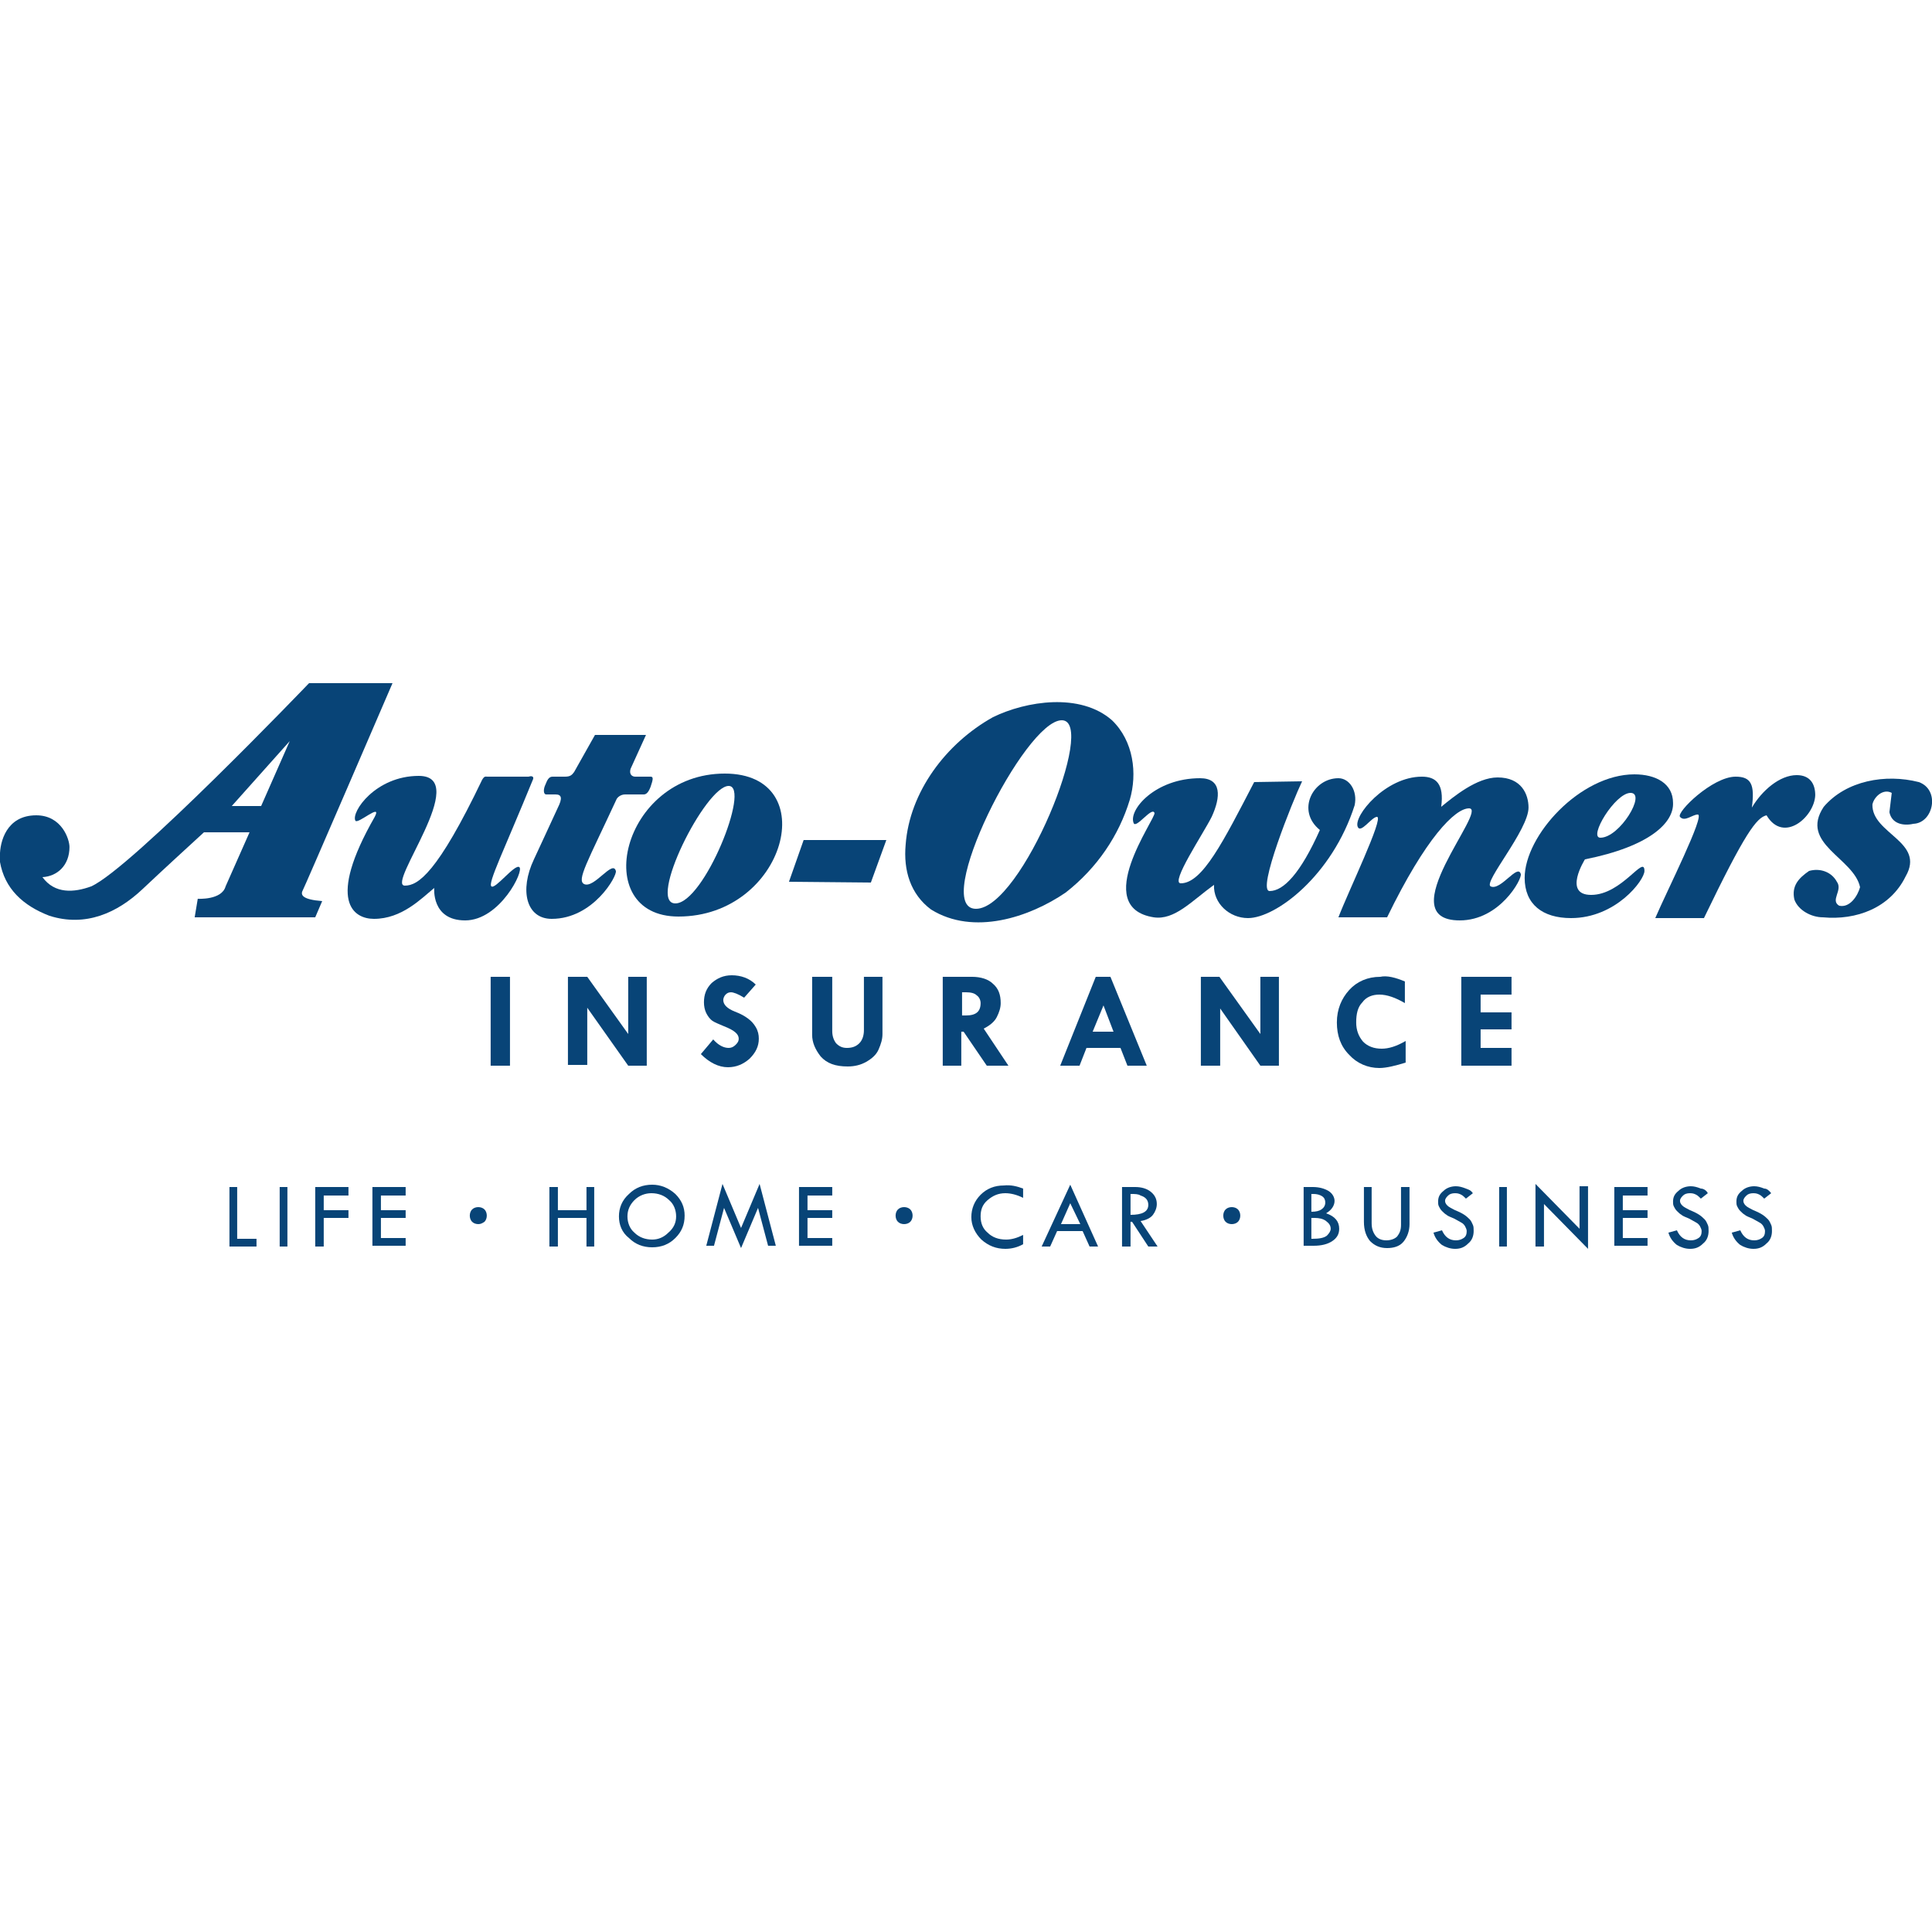
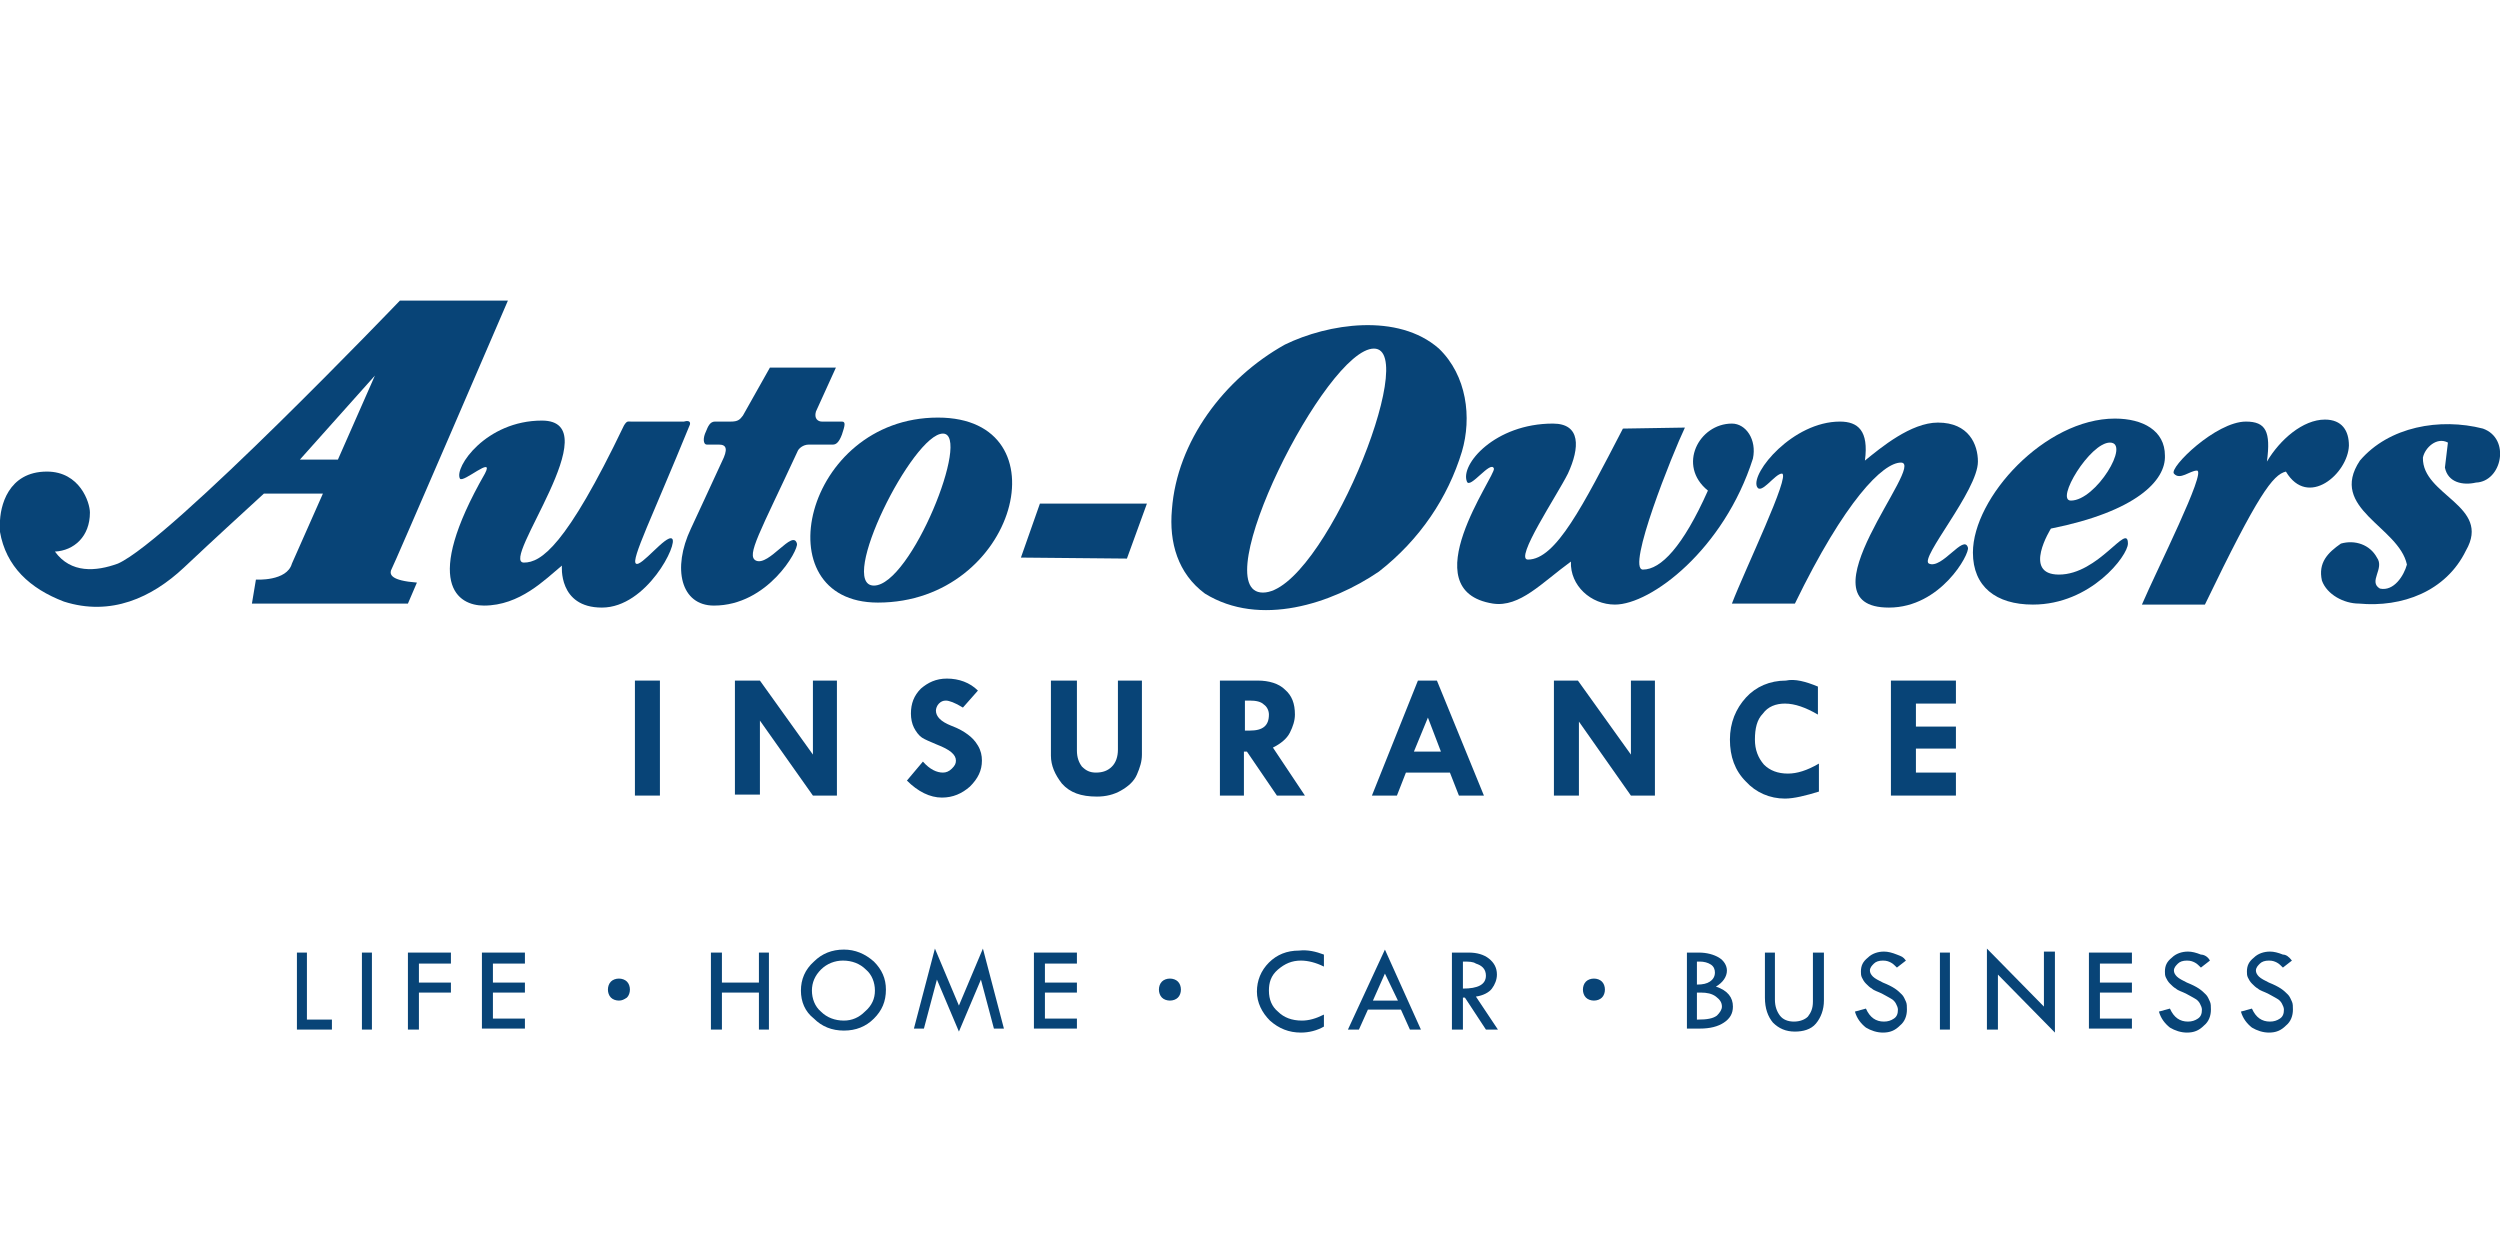
- <svg xmlns="http://www.w3.org/2000/svg" version="1.1" id="Layer_1" x="0px" y="0px" viewBox="0 0 3000 3000" enable-background="new 0 0 3000 3000" xml:space="preserve">
+ <svg xmlns="http://www.w3.org/2000/svg" version="1.1" id="Layer_1" x="0px" y="0px" viewBox="0 0 3000 1500" style="enable-background:new 0 0 3000 1500;" xml:space="preserve">
+   <style type="text/css">
+ 	.st0{fill:#084477;}
+ </style>
  <g>
    <g>
-       <path fill="#084477" d="M1726.688,1118.4c-49.2-43.2-133.2-30-184.8-4.8c-73.2,40.8-129.6,116.4-135.6,198    c-3.601,39.6,7.199,76.8,39.6,100.8c66,40.8,152.4,12,208.8-26.399c49.2-38.4,82.8-88.801,99.601-144    C1766.288,1201.2,1760.288,1150.8,1726.688,1118.4z M1515.487,1411.2c-70.8,0,75.601-292.8,133.2-292.8    C1705.088,1118.4,1586.288,1411.2,1515.487,1411.2z" />
+       <path class="st0" d="M1726.7,418.3c-49.2-43.2-133.2-30-184.8-4.8c-73.2,40.8-129.6,116.4-135.6,198    c-3.6,39.6,7.2,76.8,39.6,100.8c66,40.8,152.4,12,208.8-26.4c49.2-38.4,82.8-88.8,99.6-144    C1766.3,501.1,1760.3,450.7,1726.7,418.3z M1515.5,711.1c-70.8,0,75.6-292.8,133.2-292.8C1705.1,418.3,1586.3,711.1,1515.5,711.1z    " />
    </g>
-     <polygon fill="#084477" points="1352.288,1370.4 1225.088,1369.2 1247.888,1304.4 1376.288,1304.4  " />
-     <path fill="#084477" d="M500.288,1399.2l-10.801,25.2H302.288l4.8-28.8c0,0,37.2,2.4,43.2-19.2l37.199-84h-70.8   c-30,27.601-55.199,50.4-96,88.8c-38.399,36-87.6,58.801-144,40.801c-40.8-15.601-69.6-42-76.8-84c0-2.4,0-6,0-9.601   c0-20.399,9.601-62.399,56.4-62.399c39.6,0,51.6,37.199,51.6,49.199c0,28.801-19.2,45.601-42,46.801   c19.2,26.399,49.2,24,75.601,14.399c62.399-27.6,338.399-315.6,338.399-315.6h129.6c0,0-138,320.399-140.399,324   C467.888,1389.6,469.088,1396.8,500.288,1399.2z M449.888,1150.8l-90,100.8h45.6L449.888,1150.8L449.888,1150.8z" />
-     <path fill="#084477" d="M1125.487,1201.2c153.601,0,94.801,222-72,222C914.288,1423.2,964.688,1201.2,1125.487,1201.2z    M1048.688,1402.8c44.4,0,117.601-182.4,82.8-182.4C1095.487,1220.4,1004.288,1402.8,1048.688,1402.8z" />
-     <path fill="#084477" d="M827.888,1209.6c-45.6,111.6-70.8,162-64.8,166.8s36-34.8,43.2-30c8.399,4.8-30,82.8-84,82.8   c-52.801,0-48-50.399-48-50.399c-20.4,16.8-50.4,48-93.601,48c-31.2,0-74.399-26.4,1.2-158.4c12-22.8-26.4,12-30,6   c-7.2-13.2,31.2-69.6,98.4-69.6c82.8,0-51.601,170.399-21.601,170.399c20.4,0,50.4-19.199,120-164.399c3.601-6,4.8-4.8,8.4-4.8   c25.2,0,63.6,0,63.6,0C824.288,1204.8,829.088,1204.8,827.888,1209.6z" />
-     <path fill="#084477" d="M862.688,1233.6c9.601,0,10.8,6,3.601,20.4c-15.601,33.6-27.601,60-37.2,80.399c-22.8,48-12,92.4,27.6,92.4   c64.8,0,102-67.2,99.601-74.4c-4.801-18-33.601,27.601-49.2,20.4c-12-6,4.8-33.601,50.399-132c1.2-2.4,6-7.2,13.2-7.2   c9.601,0,18,0,28.8,0c3.601,0,7.2-2.4,10.801-12c3.6-10.8,4.8-15.6,0-15.6h-24c-4.801,0-9.601-3.601-7.2-12l24-52.801h-79.2   l-32.4,57.601c-3.6,4.8-6,7.2-14.399,7.2h-19.2c-6,0-8.399,6-10.8,12c-3.6,7.199-3.6,15.6,1.2,15.6H862.688z" />
-     <path fill="#084477" d="M2971.088,1279.2c-15.601,3.601-33.601,0-37.2-18l3.6-30c-13.199-7.199-27.6,6-30,18   c-1.199,45.601,82.801,57.601,51.601,111.601c-24,49.2-76.8,68.399-128.4,63.6c-18,0-38.399-10.8-44.399-27.6   c-4.801-21.601,7.199-33.601,22.8-44.4c16.8-4.8,34.8,1.2,43.2,16.8c9.6,13.2-10.801,28.801,3.6,37.2   c16.8,3.601,28.8-15.6,32.4-28.8c-9.601-45.6-94.801-67.2-56.4-124.8c34.8-40.8,96-51.601,147.6-38.4   C3013.088,1226.4,3002.288,1278,2971.088,1279.2L2971.088,1279.2z" />
-     <path fill="#084477" d="M2078.288,1424.4h75.6c60-123.6,105.6-169.2,127.2-169.2c31.2,0-124.8,174-14.4,174   c62.4,0,97.2-64.8,94.8-72c-4.8-16.8-31.199,26.4-46.8,19.2c-12-6,58.8-87.6,58.8-122.399c0-20.4-10.8-46.801-48-46.801   c-32.399,0-68.399,30-87.6,45.601c4.8-36-8.4-46.8-30-46.8c-56.4,0-106.8,61.199-99.6,78c4.8,10.8,21.6-15.601,30-15.601   C2149.088,1269.6,2093.888,1383.6,2078.288,1424.4z" />
-     <path fill="#084477" d="M2743.088,1266c-15.601,3.6-33.601,27.6-97.2,159.6h-75.6c18-42,78-160.8,66-160.8   c-8.4,0-20.4,12-27.601,3.6c-6-7.2,50.4-62.399,86.4-62.399c24,0,30,12,25.2,48c15.6-26.4,43.199-50.4,69.6-50.4   c20.4,0,28.8,13.2,28.8,31.2C2817.487,1268.4,2769.487,1310.4,2743.088,1266z" />
-     <path fill="#084477" d="M2461.088,1334.4c0,0-34.8,55.2,9.6,55.2c48,0,82.8-63.6,82.8-37.2c0,14.4-44.399,73.2-114,73.2   c-44.399,0-72-21.6-72-62.4c0-66,86.4-160.8,170.4-160.8c33.6,0,60,14.4,60,44.4C2599.088,1276.8,2563.088,1314,2461.088,1334.4z    M2531.888,1231.2c-24,0-66,69.601-46.8,69.601C2515.088,1300.8,2557.088,1231.2,2531.888,1231.2z" />
-     <path fill="#084477" d="M1863.487,1208.4c-69.6,0-111.6,49.2-103.199,69.601c3.6,9.6,28.8-26.4,32.399-15.601   c2.4,8.4-99.6,146.4-1.2,162c32.4,4.8,58.801-25.2,93.601-50.399c-1.2,28.8,24,51.6,52.8,51.6c43.2,0,130.8-66,165.6-175.2   c4.801-22.8-8.399-42-25.199-42c-39.601,0-66,50.4-28.801,80.4c-30,67.2-56.399,94.8-78,94.8c-20.399,0,36-140.4,50.4-170.4   l-74.4,1.2c-48,92.4-80.399,157.2-114,157.2c-16.8,0,34.801-76.8,48-103.2C1895.888,1237.2,1897.088,1208.4,1863.487,1208.4z" />
+     <polygon class="st0" points="1352.3,670.3 1225.1,669.1 1247.9,604.3 1376.3,604.3  " />
+     <path class="st0" d="M500.3,699.1l-10.8,25.2H302.3l4.8-28.8c0,0,37.2,2.4,43.2-19.2l37.2-84h-70.8c-30,27.6-55.2,50.4-96,88.8   c-38.4,36-87.6,58.8-144,40.8c-40.8-15.6-69.6-42-76.8-84c0-2.4,0-6,0-9.6c0-20.4,9.6-62.4,56.4-62.4c39.6,0,51.6,37.2,51.6,49.2   c0,28.8-19.2,45.6-42,46.8c19.2,26.4,49.2,24,75.6,14.4c62.4-27.6,338.4-315.6,338.4-315.6h129.6c0,0-138,320.4-140.4,324   C467.9,689.5,469.1,696.7,500.3,699.1z M449.9,450.7l-90,100.8h45.6L449.9,450.7L449.9,450.7z" />
+     <path class="st0" d="M1125.5,501.1c153.6,0,94.8,222-72,222C914.3,723.1,964.7,501.1,1125.5,501.1z M1048.7,702.7   c44.4,0,117.6-182.4,82.8-182.4C1095.5,520.3,1004.3,702.7,1048.7,702.7z" />
+     <path class="st0" d="M827.9,509.5c-45.6,111.6-70.8,162-64.8,166.8s36-34.8,43.2-30c8.4,4.8-30,82.8-84,82.8   c-52.8,0-48-50.4-48-50.4c-20.4,16.8-50.4,48-93.6,48c-31.2,0-74.4-26.4,1.2-158.4c12-22.8-26.4,12-30,6   c-7.2-13.2,31.2-69.6,98.4-69.6c82.8,0-51.6,170.4-21.6,170.4c20.4,0,50.4-19.2,120-164.4c3.6-6,4.8-4.8,8.4-4.8   c25.2,0,63.6,0,63.6,0C824.3,504.7,829.1,504.7,827.9,509.5z" />
+     <path class="st0" d="M862.7,533.5c9.6,0,10.8,6,3.6,20.4c-15.6,33.6-27.6,60-37.2,80.4c-22.8,48-12,92.4,27.6,92.4   c64.8,0,102-67.2,99.6-74.4c-4.8-18-33.6,27.6-49.2,20.4c-12-6,4.8-33.6,50.4-132c1.2-2.4,6-7.2,13.2-7.2c9.6,0,18,0,28.8,0   c3.6,0,7.2-2.4,10.8-12c3.6-10.8,4.8-15.6,0-15.6h-24c-4.8,0-9.6-3.6-7.2-12l24-52.8h-79.2l-32.4,57.6c-3.6,4.8-6,7.2-14.4,7.2   h-19.2c-6,0-8.4,6-10.8,12c-3.6,7.2-3.6,15.6,1.2,15.6L862.7,533.5L862.7,533.5z" />
+     <path class="st0" d="M2971.1,579.1c-15.6,3.6-33.6,0-37.2-18l3.6-30c-13.2-7.2-27.6,6-30,18c-1.2,45.6,82.8,57.6,51.6,111.6   c-24,49.2-76.8,68.4-128.4,63.6c-18,0-38.4-10.8-44.4-27.6c-4.8-21.6,7.2-33.6,22.8-44.4c16.8-4.8,34.8,1.2,43.2,16.8   c9.6,13.2-10.8,28.8,3.6,37.2c16.8,3.6,28.8-15.6,32.4-28.8c-9.6-45.6-94.8-67.2-56.4-124.8c34.8-40.8,96-51.6,147.6-38.4   C3013.1,526.3,3002.3,577.9,2971.1,579.1L2971.1,579.1z" />
+     <path class="st0" d="M2078.3,724.3h75.6c60-123.6,105.6-169.2,127.2-169.2c31.2,0-124.8,174-14.4,174c62.4,0,97.2-64.8,94.8-72   c-4.8-16.8-31.2,26.4-46.8,19.2c-12-6,58.8-87.6,58.8-122.4c0-20.4-10.8-46.8-48-46.8c-32.4,0-68.4,30-87.6,45.6   c4.8-36-8.4-46.8-30-46.8c-56.4,0-106.8,61.2-99.6,78c4.8,10.8,21.6-15.6,30-15.6C2149.1,569.5,2093.9,683.5,2078.3,724.3z" />
+     <path class="st0" d="M2743.1,565.9c-15.6,3.6-33.6,27.6-97.2,159.6h-75.6c18-42,78-160.8,66-160.8c-8.4,0-20.4,12-27.6,3.6   c-6-7.2,50.4-62.4,86.4-62.4c24,0,30,12,25.2,48c15.6-26.4,43.2-50.4,69.6-50.4c20.4,0,28.8,13.2,28.8,31.2   C2817.5,568.3,2769.5,610.3,2743.1,565.9z" />
+     <path class="st0" d="M2461.1,634.3c0,0-34.8,55.2,9.6,55.2c48,0,82.8-63.6,82.8-37.2c0,14.4-44.4,73.2-114,73.2   c-44.4,0-72-21.6-72-62.4c0-66,86.4-160.8,170.4-160.8c33.6,0,60,14.4,60,44.4C2599.1,576.7,2563.1,613.9,2461.1,634.3z    M2531.9,531.1c-24,0-66,69.6-46.8,69.6C2515.1,600.7,2557.1,531.1,2531.9,531.1z" />
+     <path class="st0" d="M1863.5,508.3c-69.6,0-111.6,49.2-103.2,69.6c3.6,9.6,28.8-26.4,32.4-15.6c2.4,8.4-99.6,146.4-1.2,162   c32.4,4.8,58.8-25.2,93.6-50.4c-1.2,28.8,24,51.6,52.8,51.6c43.2,0,130.8-66,165.6-175.2c4.8-22.8-8.4-42-25.2-42   c-39.6,0-66,50.4-28.8,80.4c-30,67.2-56.4,94.8-78,94.8c-20.4,0,36-140.4,50.4-170.4l-74.4,1.2c-48,92.4-80.4,157.2-114,157.2   c-16.8,0,34.8-76.8,48-103.2C1895.9,537.1,1897.1,508.3,1863.5,508.3z" />
    <g>
-       <path fill="#084477" d="M761.888,1516.801h30v138h-30V1516.801z" />
-       <path fill="#084477" d="M975.487,1516.801h28.801v138h-28.801l-63.6-90v88.799h-30v-136.799h30l63.6,88.799V1516.801z" />
-       <path fill="#084477" d="M1173.487,1528.801l-18,20.398c-9.6-6-16.8-8.398-20.399-8.398c-3.601,0-6,1.199-8.4,3.6    c-2.399,2.4-3.6,6-3.6,8.4c0,7.199,6,13.199,18,18c9.6,3.6,15.6,7.199,20.399,10.799c4.801,3.6,8.4,7.201,12,13.201    c3.601,6,4.801,12,4.801,18c0,12-4.801,21.6-14.4,31.199c-9.6,8.4-20.4,13.199-33.6,13.199c-14.4,0-28.801-7.199-42-20.398    l19.199-22.801c8.4,9.6,16.801,13.199,24,13.199c3.601,0,7.2-1.199,10.801-4.799c3.6-3.6,4.8-6,4.8-9.6    c0-7.201-7.2-13.201-22.8-19.201c-8.4-3.6-14.4-6-18-8.4c-3.601-2.398-7.2-7.199-9.601-12c-2.399-4.799-3.6-10.799-3.6-16.799    c0-12,3.6-21.6,12-30c8.399-7.201,18-12,31.2-12C1150.688,1514.4,1163.888,1519.199,1173.487,1528.801z" />
-       <path fill="#084477" d="M1263.487,1516.801h28.801v84c0,8.398,2.399,14.398,6,19.199c4.8,4.801,9.6,7.199,16.8,7.199    c8.399,0,14.399-2.398,19.2-7.199c4.8-4.801,7.199-12,7.199-20.4v-82.799h28.801v88.799c0,8.4-2.4,15.6-6,24    c-3.601,8.4-10.801,14.4-19.2,19.201c-8.4,4.799-18,7.199-28.8,7.199c-19.2,0-32.4-4.801-42-15.6c-8.4-10.801-13.2-21.6-13.2-33.6    v-90H1263.487z" />
-       <path fill="#084477" d="M1463.888,1516.801h45.6c13.2,0,25.2,3.6,32.4,10.799c8.4,7.201,12,16.801,12,30c0,7.201-2.4,14.4-6,21.6    c-3.6,7.201-10.8,13.201-20.4,18l38.4,57.602h-33.6l-36-52.801h-3.601v52.801h-28.8V1516.801z M1493.888,1540.801v36h6    c15.6,0,22.8-6,22.8-19.201c0-4.799-2.399-9.6-6-12c-3.6-3.6-9.6-4.799-16.8-4.799H1493.888z" />
-       <path fill="#084477" d="M1701.487,1516.801h22.801l56.399,138h-30l-10.8-27.602h-52.8l-10.8,27.602h-30L1701.487,1516.801z     M1713.487,1561.199l-16.8,40.801h32.4L1713.487,1561.199z" />
-       <path fill="#084477" d="M1957.088,1516.801h28.8v138h-28.8l-62.4-88.801v88.801h-30v-138h28.8l63.601,88.799V1516.801z" />
-       <path fill="#084477" d="M2181.487,1524v33.6c-14.399-8.4-27.6-13.199-39.6-13.199c-10.8,0-20.4,3.6-26.4,12    c-7.199,7.199-9.6,18-9.6,31.199c0,12,3.6,21.6,10.8,30c7.2,7.201,16.8,10.801,28.8,10.801c10.801,0,22.801-3.6,37.2-12v33.6    c-15.6,4.801-30,8.4-40.8,8.4c-18,0-34.8-7.201-46.8-20.4c-13.2-13.199-19.2-30-19.2-50.4s7.2-37.199,19.2-50.4    c12-13.199,28.8-20.398,48-20.398C2153.888,1514.4,2167.088,1518,2181.487,1524z" />
-       <path fill="#084477" d="M2269.088,1516.801h78v27.6h-48v27.6h48v26.4h-48v28.799h48v27.602h-78V1516.801z" />
+       <path class="st0" d="M761.9,816.7h30v138h-30V816.7z" />
+       <path class="st0" d="M975.5,816.7h28.8v138h-28.8l-63.6-90v88.8h-30V816.7h30l63.6,88.8V816.7z" />
+       <path class="st0" d="M1173.5,828.7l-18,20.4c-9.6-6-16.8-8.4-20.4-8.4c-3.6,0-6,1.2-8.4,3.6c-2.4,2.4-3.6,6-3.6,8.4    c0,7.2,6,13.2,18,18c9.6,3.6,15.6,7.2,20.4,10.8c4.8,3.6,8.4,7.2,12,13.2c3.6,6,4.8,12,4.8,18c0,12-4.8,21.6-14.4,31.2    c-9.6,8.4-20.4,13.2-33.6,13.2c-14.4,0-28.8-7.2-42-20.4l19.2-22.8c8.4,9.6,16.8,13.2,24,13.2c3.6,0,7.2-1.2,10.8-4.8    c3.6-3.6,4.8-6,4.8-9.6c0-7.2-7.2-13.2-22.8-19.2c-8.4-3.6-14.4-6-18-8.4c-3.6-2.4-7.2-7.2-9.6-12c-2.4-4.8-3.6-10.8-3.6-16.8    c0-12,3.6-21.6,12-30c8.4-7.2,18-12,31.2-12C1150.7,814.3,1163.9,819.1,1173.5,828.7z" />
+       <path class="st0" d="M1263.5,816.7h28.8v84c0,8.4,2.4,14.4,6,19.2c4.8,4.8,9.6,7.2,16.8,7.2c8.4,0,14.4-2.4,19.2-7.2    c4.8-4.8,7.2-12,7.2-20.4v-82.8h28.8v88.8c0,8.4-2.4,15.6-6,24c-3.6,8.4-10.8,14.4-19.2,19.2c-8.4,4.8-18,7.2-28.8,7.2    c-19.2,0-32.4-4.8-42-15.6c-8.4-10.8-13.2-21.6-13.2-33.6v-90L1263.5,816.7L1263.5,816.7z" />
+       <path class="st0" d="M1463.9,816.7h45.6c13.2,0,25.2,3.6,32.4,10.8c8.4,7.2,12,16.8,12,30c0,7.2-2.4,14.4-6,21.6    c-3.6,7.2-10.8,13.2-20.4,18l38.4,57.6h-33.6l-36-52.8h-3.6v52.8h-28.8L1463.9,816.7L1463.9,816.7z M1493.9,840.7v36h6    c15.6,0,22.8-6,22.8-19.2c0-4.8-2.4-9.6-6-12c-3.6-3.6-9.6-4.8-16.8-4.8H1493.9z" />
+       <path class="st0" d="M1701.5,816.7h22.8l56.4,138h-30l-10.8-27.6h-52.8l-10.8,27.6h-30L1701.5,816.7z M1713.5,861.1l-16.8,40.8    h32.4L1713.5,861.1z" />
+       <path class="st0" d="M1957.1,816.7h28.8v138h-28.8l-62.4-88.8v88.8h-30v-138h28.8l63.6,88.8L1957.1,816.7L1957.1,816.7z" />
+       <path class="st0" d="M2181.5,823.9v33.6c-14.4-8.4-27.6-13.2-39.6-13.2c-10.8,0-20.4,3.6-26.4,12c-7.2,7.2-9.6,18-9.6,31.2    c0,12,3.6,21.6,10.8,30c7.2,7.2,16.8,10.8,28.8,10.8c10.8,0,22.8-3.6,37.2-12v33.6c-15.6,4.8-30,8.4-40.8,8.4    c-18,0-34.8-7.2-46.8-20.4c-13.2-13.2-19.2-30-19.2-50.4s7.2-37.2,19.2-50.4c12-13.2,28.8-20.4,48-20.4    C2153.9,814.3,2167.1,817.9,2181.5,823.9z" />
+       <path class="st0" d="M2269.1,816.7h78v27.6h-48v27.6h48v26.4h-48v28.8h48v27.6h-78V816.7z" />
    </g>
    <g>
      <g>
-         <path fill="#084477" d="M356.288,1843.199h12v80.4h30v12h-42V1843.199z" />
-         <path fill="#084477" d="M434.288,1843.199h12v92.4h-12V1843.199z" />
-         <path fill="#084477" d="M489.487,1843.199h51.601v13.201h-38.4v22.799h38.4v12h-38.4v44.4h-13.2V1843.199z" />
-         <path fill="#084477" d="M578.288,1843.199h51.6v13.201h-38.4v22.799h38.4v12h-38.4v31.201h38.4v12h-51.6V1843.199z" />
+         <path class="st0" d="M356.3,1143.1h12v80.4h30v12h-42V1143.1z" />
+         <path class="st0" d="M434.3,1143.1h12v92.4h-12V1143.1z" />
+         <path class="st0" d="M489.5,1143.1h51.6v13.2h-38.4v22.8h38.4v12h-38.4v44.4h-13.2L489.5,1143.1L489.5,1143.1z" />
+         <path class="st0" d="M578.3,1143.1h51.6v13.2h-38.4v22.8h38.4v12h-38.4v31.2h38.4v12h-51.6V1143.1z" />
      </g>
      <g>
-         <path fill="#084477" d="M742.688,1900.801c-3.6,0-7.2-1.201-9.6-3.602c-2.4-2.398-3.601-6-3.601-9.6s1.2-7.199,3.601-9.6     c2.399-2.4,6-3.6,9.6-3.6c3.601,0,7.2,1.199,9.601,3.6c2.399,2.4,3.6,6,3.6,9.6s-1.2,7.201-3.6,9.6     C748.688,1899.6,746.288,1900.801,742.688,1900.801z" />
+         <path class="st0" d="M742.7,1200.7c-3.6,0-7.2-1.2-9.6-3.6c-2.4-2.4-3.6-6-3.6-9.6s1.2-7.2,3.6-9.6c2.4-2.4,6-3.6,9.6-3.6     c3.6,0,7.2,1.2,9.6,3.6c2.4,2.4,3.6,6,3.6,9.6s-1.2,7.2-3.6,9.6C748.7,1199.5,746.3,1200.7,742.7,1200.7z" />
      </g>
      <g>
-         <path fill="#084477" d="M853.088,1843.199h13.2v36h44.399v-36h12v92.4h-12v-44.4h-44.399v44.4h-13.2V1843.199z" />
-         <path fill="#084477" d="M961.088,1888.801c0-13.201,4.8-25.201,15.6-34.801c9.601-9.6,21.601-14.4,36-14.4     c13.2,0,25.2,4.801,36,14.4c9.601,9.6,14.4,20.4,14.4,33.6c0,14.4-4.8,25.201-14.4,34.801c-9.6,9.6-21.6,14.4-36,14.4     c-14.399,0-26.399-4.801-36-14.4C965.888,1914,961.088,1902,961.088,1888.801z M1049.888,1888.801     c0-9.602-3.6-19.201-10.8-25.201c-7.2-7.199-16.8-10.799-27.601-10.799c-9.6,0-19.199,3.6-26.399,10.799     c-7.2,7.201-10.8,15.6-10.8,25.201c0,9.6,3.6,19.199,10.8,25.199c7.2,7.199,16.8,10.801,27.6,10.801     c9.601,0,18-3.602,25.2-10.801C1046.288,1906.801,1049.888,1898.4,1049.888,1888.801z" />
-         <path fill="#084477" d="M1179.487,1838.4l25.2,96h-12l-15.6-58.801l-26.4,62.4l-26.399-62.4l-15.601,58.801h-12l25.2-96     l28.8,68.4L1179.487,1838.4z" />
-         <path fill="#084477" d="M1240.688,1843.199h51.601v13.201h-38.4v22.799h38.4v12h-38.4v31.201h38.4v12h-51.601V1843.199z" />
+         <path class="st0" d="M853.1,1143.1h13.2v36h44.4v-36h12v92.4h-12v-44.4h-44.4v44.4h-13.2V1143.1z" />
+         <path class="st0" d="M961.1,1188.7c0-13.2,4.8-25.2,15.6-34.8c9.6-9.6,21.6-14.4,36-14.4c13.2,0,25.2,4.8,36,14.4     c9.6,9.6,14.4,20.4,14.4,33.6c0,14.4-4.8,25.2-14.4,34.8s-21.6,14.4-36,14.4c-14.4,0-26.4-4.8-36-14.4     C965.9,1213.9,961.1,1201.9,961.1,1188.7z M1049.9,1188.7c0-9.6-3.6-19.2-10.8-25.2c-7.2-7.2-16.8-10.8-27.6-10.8     c-9.6,0-19.2,3.6-26.4,10.8c-7.2,7.2-10.8,15.6-10.8,25.2c0,9.6,3.6,19.2,10.8,25.2c7.2,7.2,16.8,10.8,27.6,10.8     c9.6,0,18-3.6,25.2-10.8C1046.3,1206.7,1049.9,1198.3,1049.9,1188.7z" />
+         <path class="st0" d="M1179.5,1138.3l25.2,96h-12l-15.6-58.8l-26.4,62.4l-26.4-62.4l-15.6,58.8h-12l25.2-96l28.8,68.4     L1179.5,1138.3z" />
+         <path class="st0" d="M1240.7,1143.1h51.6v13.2h-38.4v22.8h38.4v12h-38.4v31.2h38.4v12h-51.6V1143.1z" />
      </g>
      <g>
-         <path fill="#084477" d="M1403.888,1900.801c-3.6,0-7.2-1.201-9.6-3.602c-2.4-2.398-3.601-6-3.601-9.6s1.2-7.199,3.601-9.6     c2.399-2.4,6-3.6,9.6-3.6s7.2,1.199,9.6,3.6c2.4,2.4,3.601,6,3.601,9.6s-1.2,7.201-3.601,9.6     C1411.088,1899.6,1407.487,1900.801,1403.888,1900.801z" />
+         <path class="st0" d="M1403.9,1200.7c-3.6,0-7.2-1.2-9.6-3.6c-2.4-2.4-3.6-6-3.6-9.6s1.2-7.2,3.6-9.6c2.4-2.4,6-3.6,9.6-3.6     s7.2,1.2,9.6,3.6c2.4,2.4,3.6,6,3.6,9.6s-1.2,7.2-3.6,9.6C1411.1,1199.5,1407.5,1200.7,1403.9,1200.7z" />
      </g>
      <g>
-         <path fill="#084477" d="M1588.688,1845.6v14.4c-9.6-4.801-19.2-7.199-27.6-7.199c-10.8,0-19.2,3.6-27.601,10.799     c-8.399,7.201-10.8,15.6-10.8,25.201c0,10.799,3.601,19.199,10.8,25.199c7.2,7.199,16.801,10.801,28.801,10.801     c8.399,0,16.799-2.4,26.399-7.201v14.4c-8.399,4.801-18,7.199-27.601,7.199c-14.399,0-26.399-4.799-37.199-14.398     c-9.601-9.602-15.601-21.602-15.601-34.801s4.8-25.199,14.4-34.801c9.6-9.6,21.6-14.398,36-14.398     C1569.487,1839.6,1579.088,1842,1588.688,1845.6z" />
-         <path fill="#084477" d="M1661.888,1839.6l43.2,96h-13.2l-10.8-24h-39.601l-10.8,24h-13.2L1661.888,1839.6z M1661.888,1868.4     l-14.4,32.4h30L1661.888,1868.4z" />
-         <path fill="#084477" d="M1742.288,1843.199h20.399c9.601,0,18,2.4,24,7.201c6,4.799,9.601,10.799,9.601,19.199     c0,6-2.4,12-6,16.801c-3.601,4.799-10.801,8.4-19.2,9.6l26.399,39.6h-14.399l-25.2-38.398h-2.4v38.398h-13.199V1843.199z      M1755.487,1854v32.4c18,0,27.601-4.801,27.601-15.6c0-3.602-1.2-7.201-3.601-9.602c-2.399-2.398-4.8-3.6-8.399-4.799     C1767.487,1854,1762.688,1854,1755.487,1854z" />
+         <path class="st0" d="M1588.7,1145.5v14.4c-9.6-4.8-19.2-7.2-27.6-7.2c-10.8,0-19.2,3.6-27.6,10.8c-8.4,7.2-10.8,15.6-10.8,25.2     c0,10.8,3.6,19.2,10.8,25.2c7.2,7.2,16.8,10.8,28.8,10.8c8.4,0,16.8-2.4,26.4-7.2v14.4c-8.4,4.8-18,7.2-27.6,7.2     c-14.4,0-26.4-4.8-37.2-14.4c-9.6-9.6-15.6-21.6-15.6-34.8s4.8-25.2,14.4-34.8c9.6-9.6,21.6-14.4,36-14.4     C1569.5,1139.5,1579.1,1141.9,1588.7,1145.5z" />
+         <path class="st0" d="M1661.9,1139.5l43.2,96h-13.2l-10.8-24h-39.6l-10.8,24h-13.2L1661.9,1139.5z M1661.9,1168.3l-14.4,32.4h30     L1661.9,1168.3z" />
+         <path class="st0" d="M1742.3,1143.1h20.4c9.6,0,18,2.4,24,7.2c6,4.8,9.6,10.8,9.6,19.2c0,6-2.4,12-6,16.8     c-3.6,4.8-10.8,8.4-19.2,9.6l26.4,39.6h-14.4l-25.2-38.4h-2.4v38.4h-13.2L1742.3,1143.1L1742.3,1143.1z M1755.5,1153.9v32.4     c18,0,27.6-4.8,27.6-15.6c0-3.6-1.2-7.2-3.6-9.6c-2.4-2.4-4.8-3.6-8.4-4.8C1767.5,1153.9,1762.7,1153.9,1755.5,1153.9z" />
      </g>
      <g>
-         <path fill="#084477" d="M1912.688,1900.801c-3.6,0-7.2-1.201-9.6-3.602c-2.4-2.398-3.601-6-3.601-9.6s1.2-7.199,3.601-9.6     c2.399-2.4,6-3.6,9.6-3.6c3.601,0,7.2,1.199,9.601,3.6c2.399,2.4,3.6,6,3.6,9.6s-1.2,7.201-3.6,9.6     C1919.888,1899.6,1916.288,1900.801,1912.688,1900.801z" />
+         <path class="st0" d="M1912.7,1200.7c-3.6,0-7.2-1.2-9.6-3.6c-2.4-2.4-3.6-6-3.6-9.6s1.2-7.2,3.6-9.6c2.4-2.4,6-3.6,9.6-3.6     c3.6,0,7.2,1.2,9.6,3.6c2.4,2.4,3.6,6,3.6,9.6s-1.2,7.2-3.6,9.6C1919.9,1199.5,1916.3,1200.7,1912.7,1200.7z" />
      </g>
      <g>
-         <path fill="#084477" d="M2024.288,1843.199h14.399c9.601,0,18,2.4,24,6c6,3.602,9.601,9.602,9.601,15.602     c0,7.199-4.801,14.398-13.2,19.199c14.399,4.801,20.399,13.199,20.399,24c0,8.4-3.6,14.4-10.8,19.199     c-7.2,4.801-16.8,7.201-28.8,7.201h-15.6V1843.199z M2036.288,1854v27.6c7.199,0,12-1.199,15.6-3.6s6-6,6-10.801     c0-3.6-1.2-7.199-4.8-9.6c-3.601-2.4-8.4-3.6-13.2-3.6C2038.688,1854,2037.487,1854,2036.288,1854z M2036.288,1892.4v31.199     h1.199c10.801,0,18-1.199,22.801-4.799c3.6-3.602,6-7.201,6-10.801c0-4.801-2.4-8.4-7.2-12s-10.8-4.801-18-4.801h-4.8V1892.4z" />
-         <path fill="#084477" d="M2116.688,1843.199h13.2v56.4c0,8.4,2.4,14.4,6,19.201c3.6,4.799,9.6,7.199,16.8,7.199s13.2-2.4,16.8-6     c3.601-4.801,6-9.6,6-18v-58.801h13.2v57.602c0,10.799-3.6,20.398-9.6,27.6c-6,7.199-15.601,9.6-25.2,9.6     c-10.8,0-19.2-3.6-26.4-10.801c-6-7.199-9.6-16.799-9.6-30v-54H2116.688z" />
-         <path fill="#084477" d="M2287.088,1852.801l-10.8,8.398c-2.4-2.398-4.801-4.799-7.2-6c-2.4-1.199-4.8-2.398-9.601-2.398     c-4.8,0-8.399,1.199-10.8,3.6c-2.399,2.4-4.8,4.799-4.8,8.4c0,2.398,1.2,4.799,3.6,7.199c2.4,2.4,7.201,4.801,12,7.199     c6,2.4,10.801,4.801,14.4,7.201s6,4.799,8.4,7.199c2.399,2.4,3.6,6,4.8,8.4s1.2,6,1.2,9.6c0,7.201-2.4,14.4-8.4,19.201     c-6,6-12,8.398-20.4,8.398c-7.199,0-14.399-2.398-20.399-6c-6-4.799-10.8-10.799-13.2-19.199l13.2-3.6     c4.8,10.799,12,15.6,21.601,15.6c4.799,0,8.399-1.199,12-3.6c3.6-2.4,4.799-6,4.799-10.801c0-2.4-1.199-4.799-2.399-7.199     s-3.601-4.801-6-6c-2.399-1.201-6-3.6-10.8-6s-9.6-3.6-12-6c-2.4-1.201-4.8-3.6-7.2-6c-2.399-2.4-3.601-4.801-4.8-7.201     c-1.2-2.398-1.2-4.799-1.2-7.199c0-7.199,2.399-12,8.399-16.801c4.801-4.799,12-7.199,19.201-7.199c4.799,0,9.6,1.199,15.6,3.6     S2283.487,1848,2287.088,1852.801z" />
-         <path fill="#084477" d="M2327.888,1843.199h12v92.4h-12V1843.199z" />
-         <path fill="#084477" d="M2384.288,1838.4l68.399,69.6v-66h13.2v97.199l-68.4-69.6v66h-13.199V1838.4z" />
-         <path fill="#084477" d="M2506.688,1843.199h51.601v13.201h-38.4v22.799h38.4v12h-38.4v31.201h38.4v12h-51.601V1843.199z" />
-         <path fill="#084477" d="M2651.888,1852.801l-10.8,8.398c-2.4-2.398-4.8-4.799-7.2-6c-2.4-1.199-4.8-2.398-9.6-2.398     c-4.801,0-8.4,1.199-10.801,3.6c-2.399,2.4-4.8,4.799-4.8,8.4c0,2.398,1.2,4.799,3.601,7.199c2.399,2.4,7.199,4.801,12,7.199     c6,2.4,10.8,4.801,14.399,7.201c3.601,2.4,6,4.799,8.4,7.199c2.399,2.4,3.6,6,4.8,8.4s1.2,6,1.2,9.6c0,7.201-2.4,14.4-8.4,19.201     c-6,6-12,8.398-20.399,8.398c-7.2,0-14.4-2.398-20.4-6c-6-4.799-10.8-10.799-13.2-19.199l13.2-3.6c4.8,10.799,12,15.6,21.6,15.6     c4.801,0,8.4-1.199,12-3.6c3.601-2.4,4.801-6,4.801-10.801c0-2.4-1.2-4.799-2.4-7.199s-3.6-4.801-6-6c-2.4-1.201-6-3.6-10.8-6     s-9.601-3.6-12-6c-2.399-1.201-4.8-3.6-7.2-6s-3.6-4.801-4.8-7.201c-1.2-2.398-1.2-4.799-1.2-7.199c0-7.199,2.4-12,8.4-16.801     c4.8-4.799,12-7.199,19.199-7.199c4.801,0,9.601,1.199,15.601,3.6C2644.688,1845.6,2649.487,1848,2651.888,1852.801z" />
-         <path fill="#084477" d="M2750.288,1852.801l-10.801,8.398c-2.399-2.398-4.8-4.799-7.199-6c-2.4-1.199-4.801-2.398-9.601-2.398     s-8.399,1.199-10.8,3.6s-4.8,4.799-4.8,8.4c0,2.398,1.2,4.799,3.6,7.199c2.4,2.4,7.2,4.801,12,7.199c6,2.4,10.8,4.801,14.4,7.201     c3.6,2.4,6,4.799,8.399,7.199c2.4,2.4,3.601,6,4.801,8.4c1.199,2.4,1.199,6,1.199,9.6c0,7.201-2.399,14.4-8.399,19.201     c-6,6-12,8.398-20.4,8.398c-7.2,0-14.399-2.398-20.399-6c-6-4.799-10.801-10.799-13.2-19.199l13.2-3.6     c4.8,10.799,12,15.6,21.6,15.6c4.8,0,8.4-1.199,12-3.6s4.8-6,4.8-10.801c0-2.4-1.2-4.799-2.399-7.199c-1.2-2.4-3.601-4.801-6-6     c-2.4-1.201-6-3.6-10.801-6c-4.799-2.4-9.6-3.6-12-6c-2.399-1.201-4.799-3.6-7.199-6s-3.601-4.801-4.801-7.201     c-1.199-2.398-1.199-4.799-1.199-7.199c0-7.199,2.399-12,8.399-16.801c4.8-4.799,12-7.199,19.2-7.199c4.8,0,9.6,1.199,15.6,3.6     C2743.088,1845.6,2746.688,1848,2750.288,1852.801z" />
+         <path class="st0" d="M2024.3,1143.1h14.4c9.6,0,18,2.4,24,6c6,3.6,9.6,9.6,9.6,15.6c0,7.2-4.8,14.4-13.2,19.2     c14.4,4.8,20.4,13.2,20.4,24c0,8.4-3.6,14.4-10.8,19.2c-7.2,4.8-16.8,7.2-28.8,7.2h-15.6L2024.3,1143.1L2024.3,1143.1z      M2036.3,1153.9v27.6c7.2,0,12-1.2,15.6-3.6s6-6,6-10.8c0-3.6-1.2-7.2-4.8-9.6c-3.6-2.4-8.4-3.6-13.2-3.6     C2038.7,1153.9,2037.5,1153.9,2036.3,1153.9z M2036.3,1192.3v31.2h1.2c10.8,0,18-1.2,22.8-4.8c3.6-3.6,6-7.2,6-10.8     c0-4.8-2.4-8.4-7.2-12s-10.8-4.8-18-4.8h-4.8L2036.3,1192.3L2036.3,1192.3z" />
+         <path class="st0" d="M2116.7,1143.1h13.2v56.4c0,8.4,2.4,14.4,6,19.2c3.6,4.8,9.6,7.2,16.8,7.2s13.2-2.4,16.8-6     c3.6-4.8,6-9.6,6-18v-58.8h13.2v57.6c0,10.8-3.6,20.4-9.6,27.6c-6,7.2-15.6,9.6-25.2,9.6c-10.8,0-19.2-3.6-26.4-10.8     c-6-7.2-9.6-16.8-9.6-30v-54H2116.7z" />
+         <path class="st0" d="M2287.1,1152.7l-10.8,8.4c-2.4-2.4-4.8-4.8-7.2-6c-2.4-1.2-4.8-2.4-9.6-2.4c-4.8,0-8.4,1.2-10.8,3.6     c-2.4,2.4-4.8,4.8-4.8,8.4c0,2.4,1.2,4.8,3.6,7.2c2.4,2.4,7.2,4.8,12,7.2c6,2.4,10.8,4.8,14.4,7.2s6,4.8,8.4,7.2     c2.4,2.4,3.6,6,4.8,8.4s1.2,6,1.2,9.6c0,7.2-2.4,14.4-8.4,19.2c-6,6-12,8.4-20.4,8.4c-7.2,0-14.4-2.4-20.4-6     c-6-4.8-10.8-10.8-13.2-19.2l13.2-3.6c4.8,10.8,12,15.6,21.6,15.6c4.8,0,8.4-1.2,12-3.6c3.6-2.4,4.8-6,4.8-10.8     c0-2.4-1.2-4.8-2.4-7.2s-3.6-4.8-6-6c-2.4-1.2-6-3.6-10.8-6s-9.6-3.6-12-6c-2.4-1.2-4.8-3.6-7.2-6c-2.4-2.4-3.6-4.8-4.8-7.2     c-1.2-2.4-1.2-4.8-1.2-7.2c0-7.2,2.4-12,8.4-16.8c4.8-4.8,12-7.2,19.2-7.2c4.8,0,9.6,1.2,15.6,3.6S2283.5,1147.9,2287.1,1152.7z" />
+         <path class="st0" d="M2327.9,1143.1h12v92.4h-12V1143.1z" />
+         <path class="st0" d="M2384.3,1138.3l68.4,69.6v-66h13.2v97.2l-68.4-69.6v66h-13.2V1138.3z" />
+         <path class="st0" d="M2506.7,1143.1h51.6v13.2h-38.4v22.8h38.4v12h-38.4v31.2h38.4v12h-51.6V1143.1z" />
+         <path class="st0" d="M2651.9,1152.7l-10.8,8.4c-2.4-2.4-4.8-4.8-7.2-6c-2.4-1.2-4.8-2.4-9.6-2.4c-4.8,0-8.4,1.2-10.8,3.6     c-2.4,2.4-4.8,4.8-4.8,8.4c0,2.4,1.2,4.8,3.6,7.2c2.4,2.4,7.2,4.8,12,7.2c6,2.4,10.8,4.8,14.4,7.2c3.6,2.4,6,4.8,8.4,7.2     c2.4,2.4,3.6,6,4.8,8.4s1.2,6,1.2,9.6c0,7.2-2.4,14.4-8.4,19.2c-6,6-12,8.4-20.4,8.4c-7.2,0-14.4-2.4-20.4-6     c-6-4.8-10.8-10.8-13.2-19.2l13.2-3.6c4.8,10.8,12,15.6,21.6,15.6c4.8,0,8.4-1.2,12-3.6c3.6-2.4,4.8-6,4.8-10.8     c0-2.4-1.2-4.8-2.4-7.2s-3.6-4.8-6-6c-2.4-1.2-6-3.6-10.8-6s-9.6-3.6-12-6c-2.4-1.2-4.8-3.6-7.2-6s-3.6-4.8-4.8-7.2     c-1.2-2.4-1.2-4.8-1.2-7.2c0-7.2,2.4-12,8.4-16.8c4.8-4.8,12-7.2,19.2-7.2c4.8,0,9.6,1.2,15.6,3.6     C2644.7,1145.5,2649.5,1147.9,2651.9,1152.7z" />
+         <path class="st0" d="M2750.3,1152.7l-10.8,8.4c-2.4-2.4-4.8-4.8-7.2-6c-2.4-1.2-4.8-2.4-9.6-2.4s-8.4,1.2-10.8,3.6     s-4.8,4.8-4.8,8.4c0,2.4,1.2,4.8,3.6,7.2c2.4,2.4,7.2,4.8,12,7.2c6,2.4,10.8,4.8,14.4,7.2c3.6,2.4,6,4.8,8.4,7.2     c2.4,2.4,3.6,6,4.8,8.4c1.2,2.4,1.2,6,1.2,9.6c0,7.2-2.4,14.4-8.4,19.2c-6,6-12,8.4-20.4,8.4c-7.2,0-14.4-2.4-20.4-6     c-6-4.8-10.8-10.8-13.2-19.2l13.2-3.6c4.8,10.8,12,15.6,21.6,15.6c4.8,0,8.4-1.2,12-3.6s4.8-6,4.8-10.8c0-2.4-1.2-4.8-2.4-7.2     c-1.2-2.4-3.6-4.8-6-6c-2.4-1.2-6-3.6-10.8-6c-4.8-2.4-9.6-3.6-12-6c-2.4-1.2-4.8-3.6-7.2-6s-3.6-4.8-4.8-7.2     c-1.2-2.4-1.2-4.8-1.2-7.2c0-7.2,2.4-12,8.4-16.8c4.8-4.8,12-7.2,19.2-7.2c4.8,0,9.6,1.2,15.6,3.6     C2743.1,1145.5,2746.7,1147.9,2750.3,1152.7z" />
      </g>
    </g>
  </g>
</svg>
